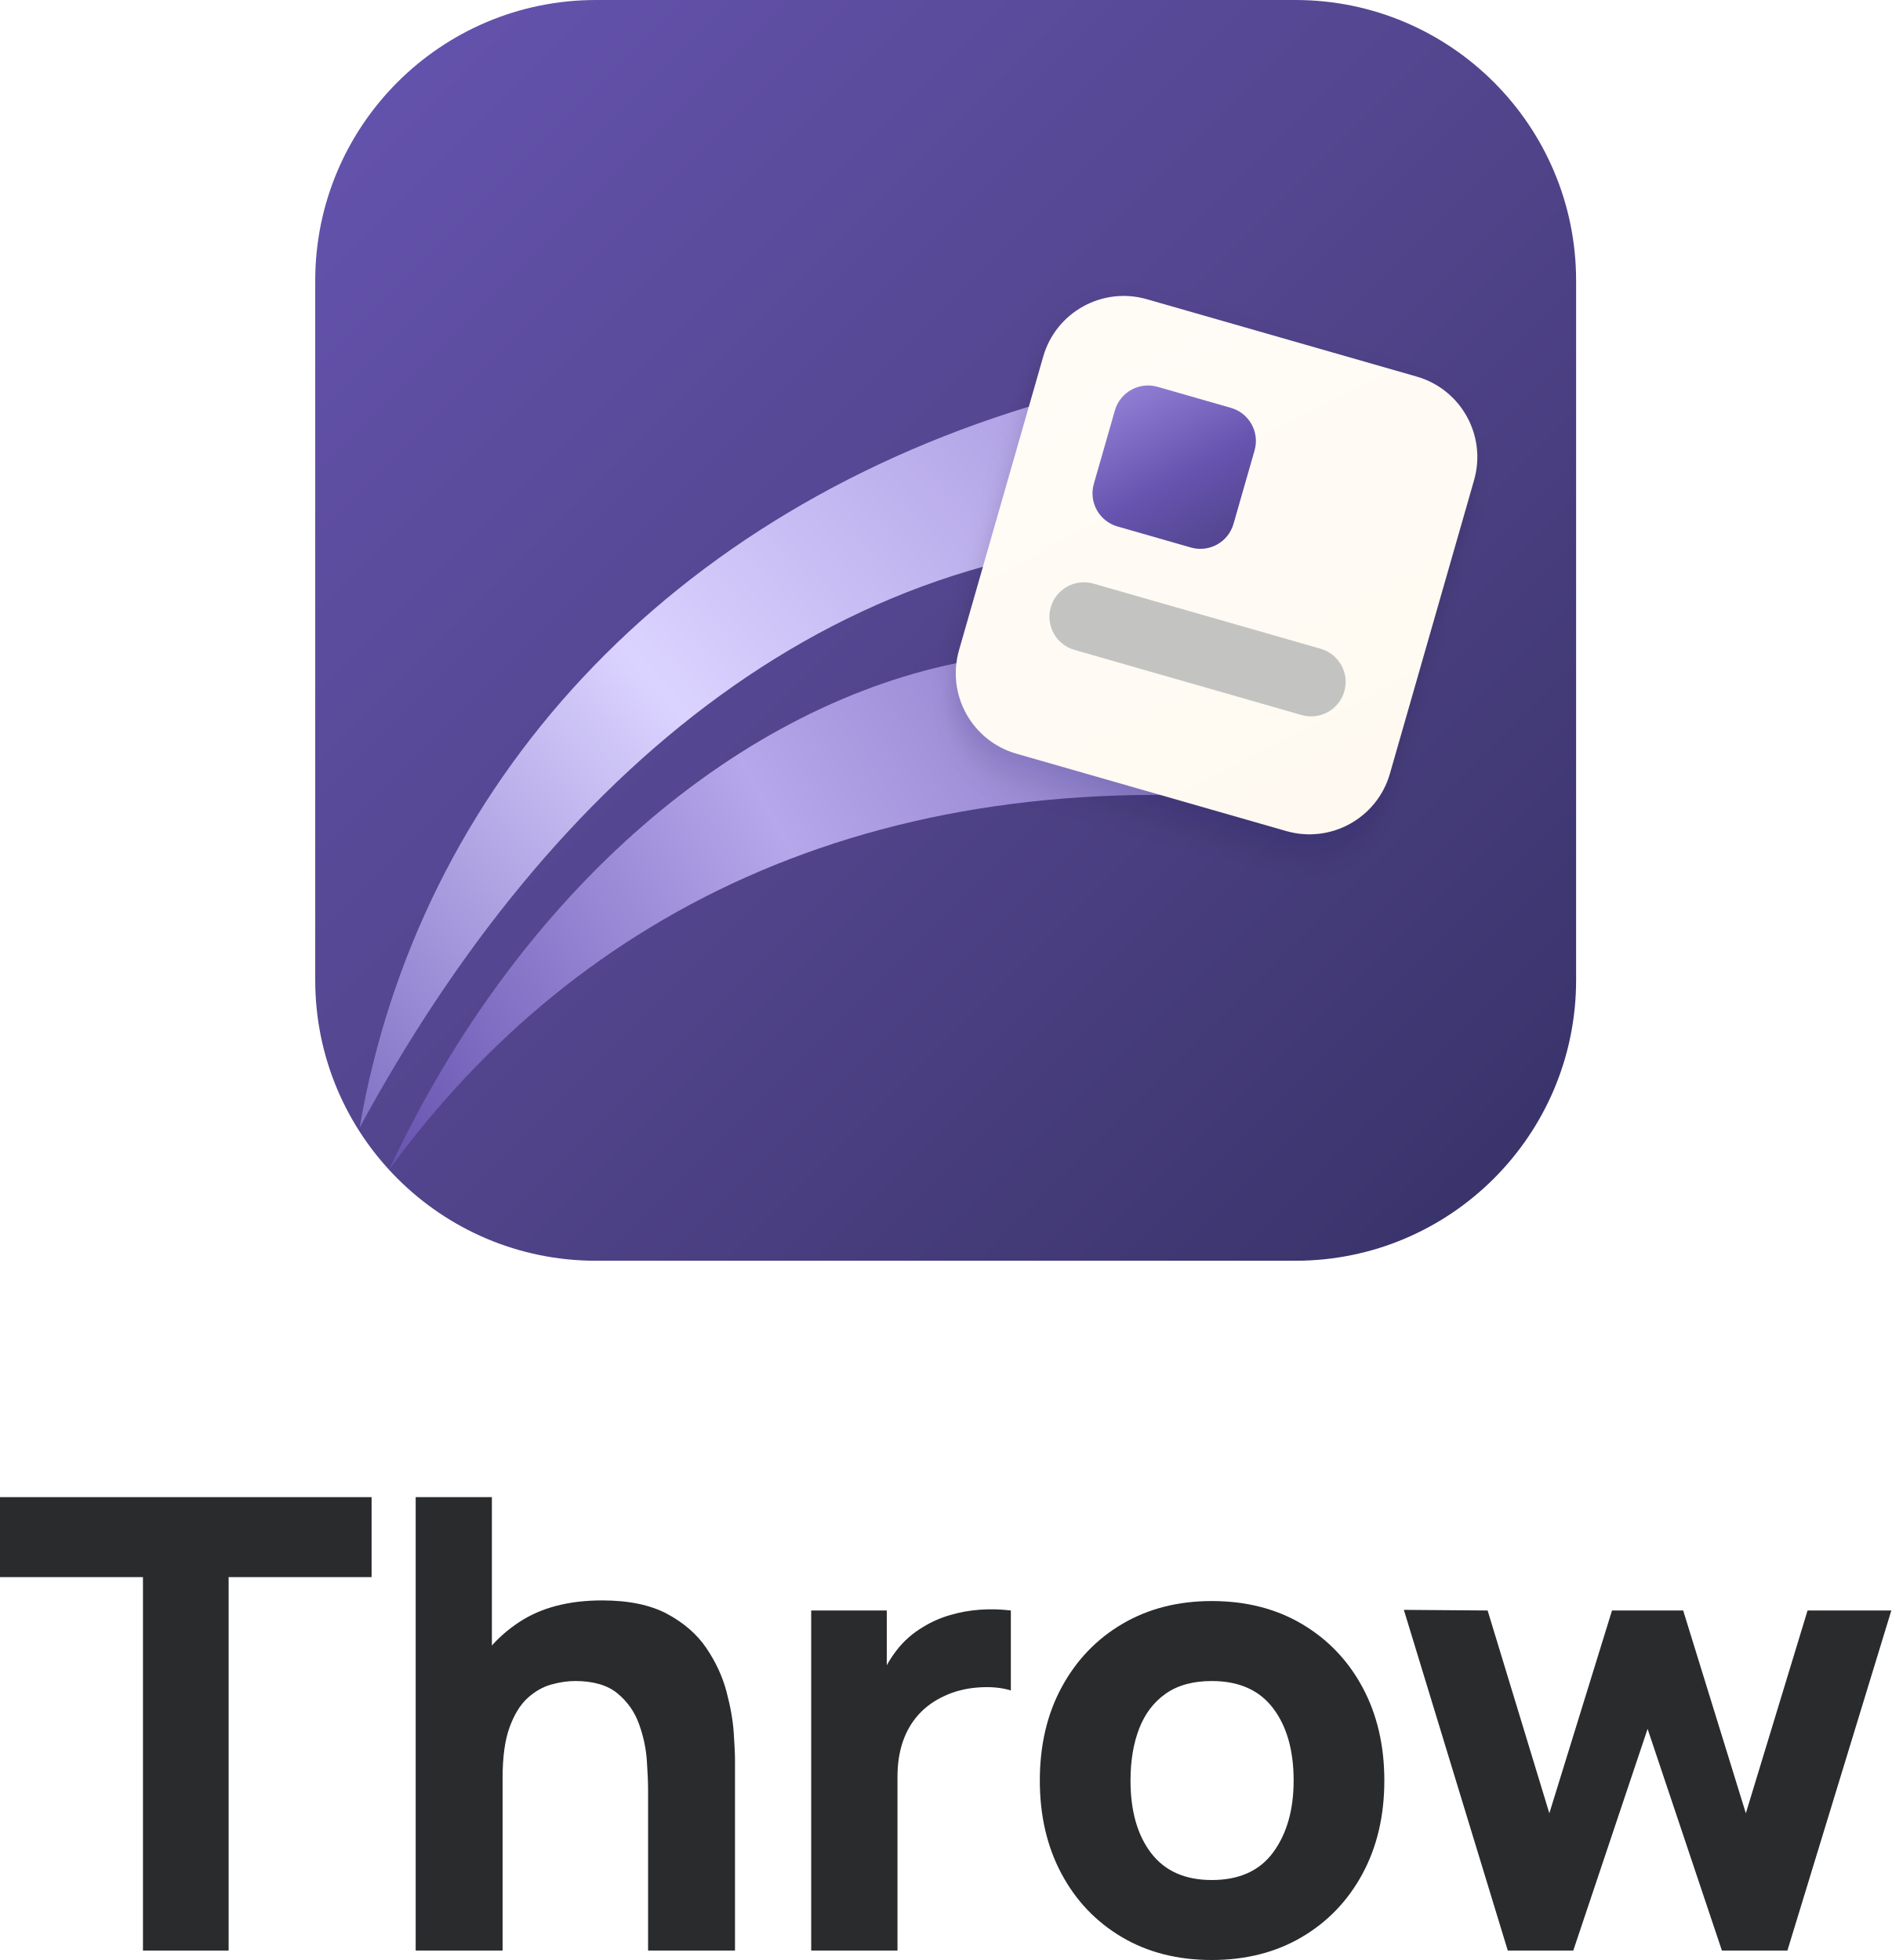
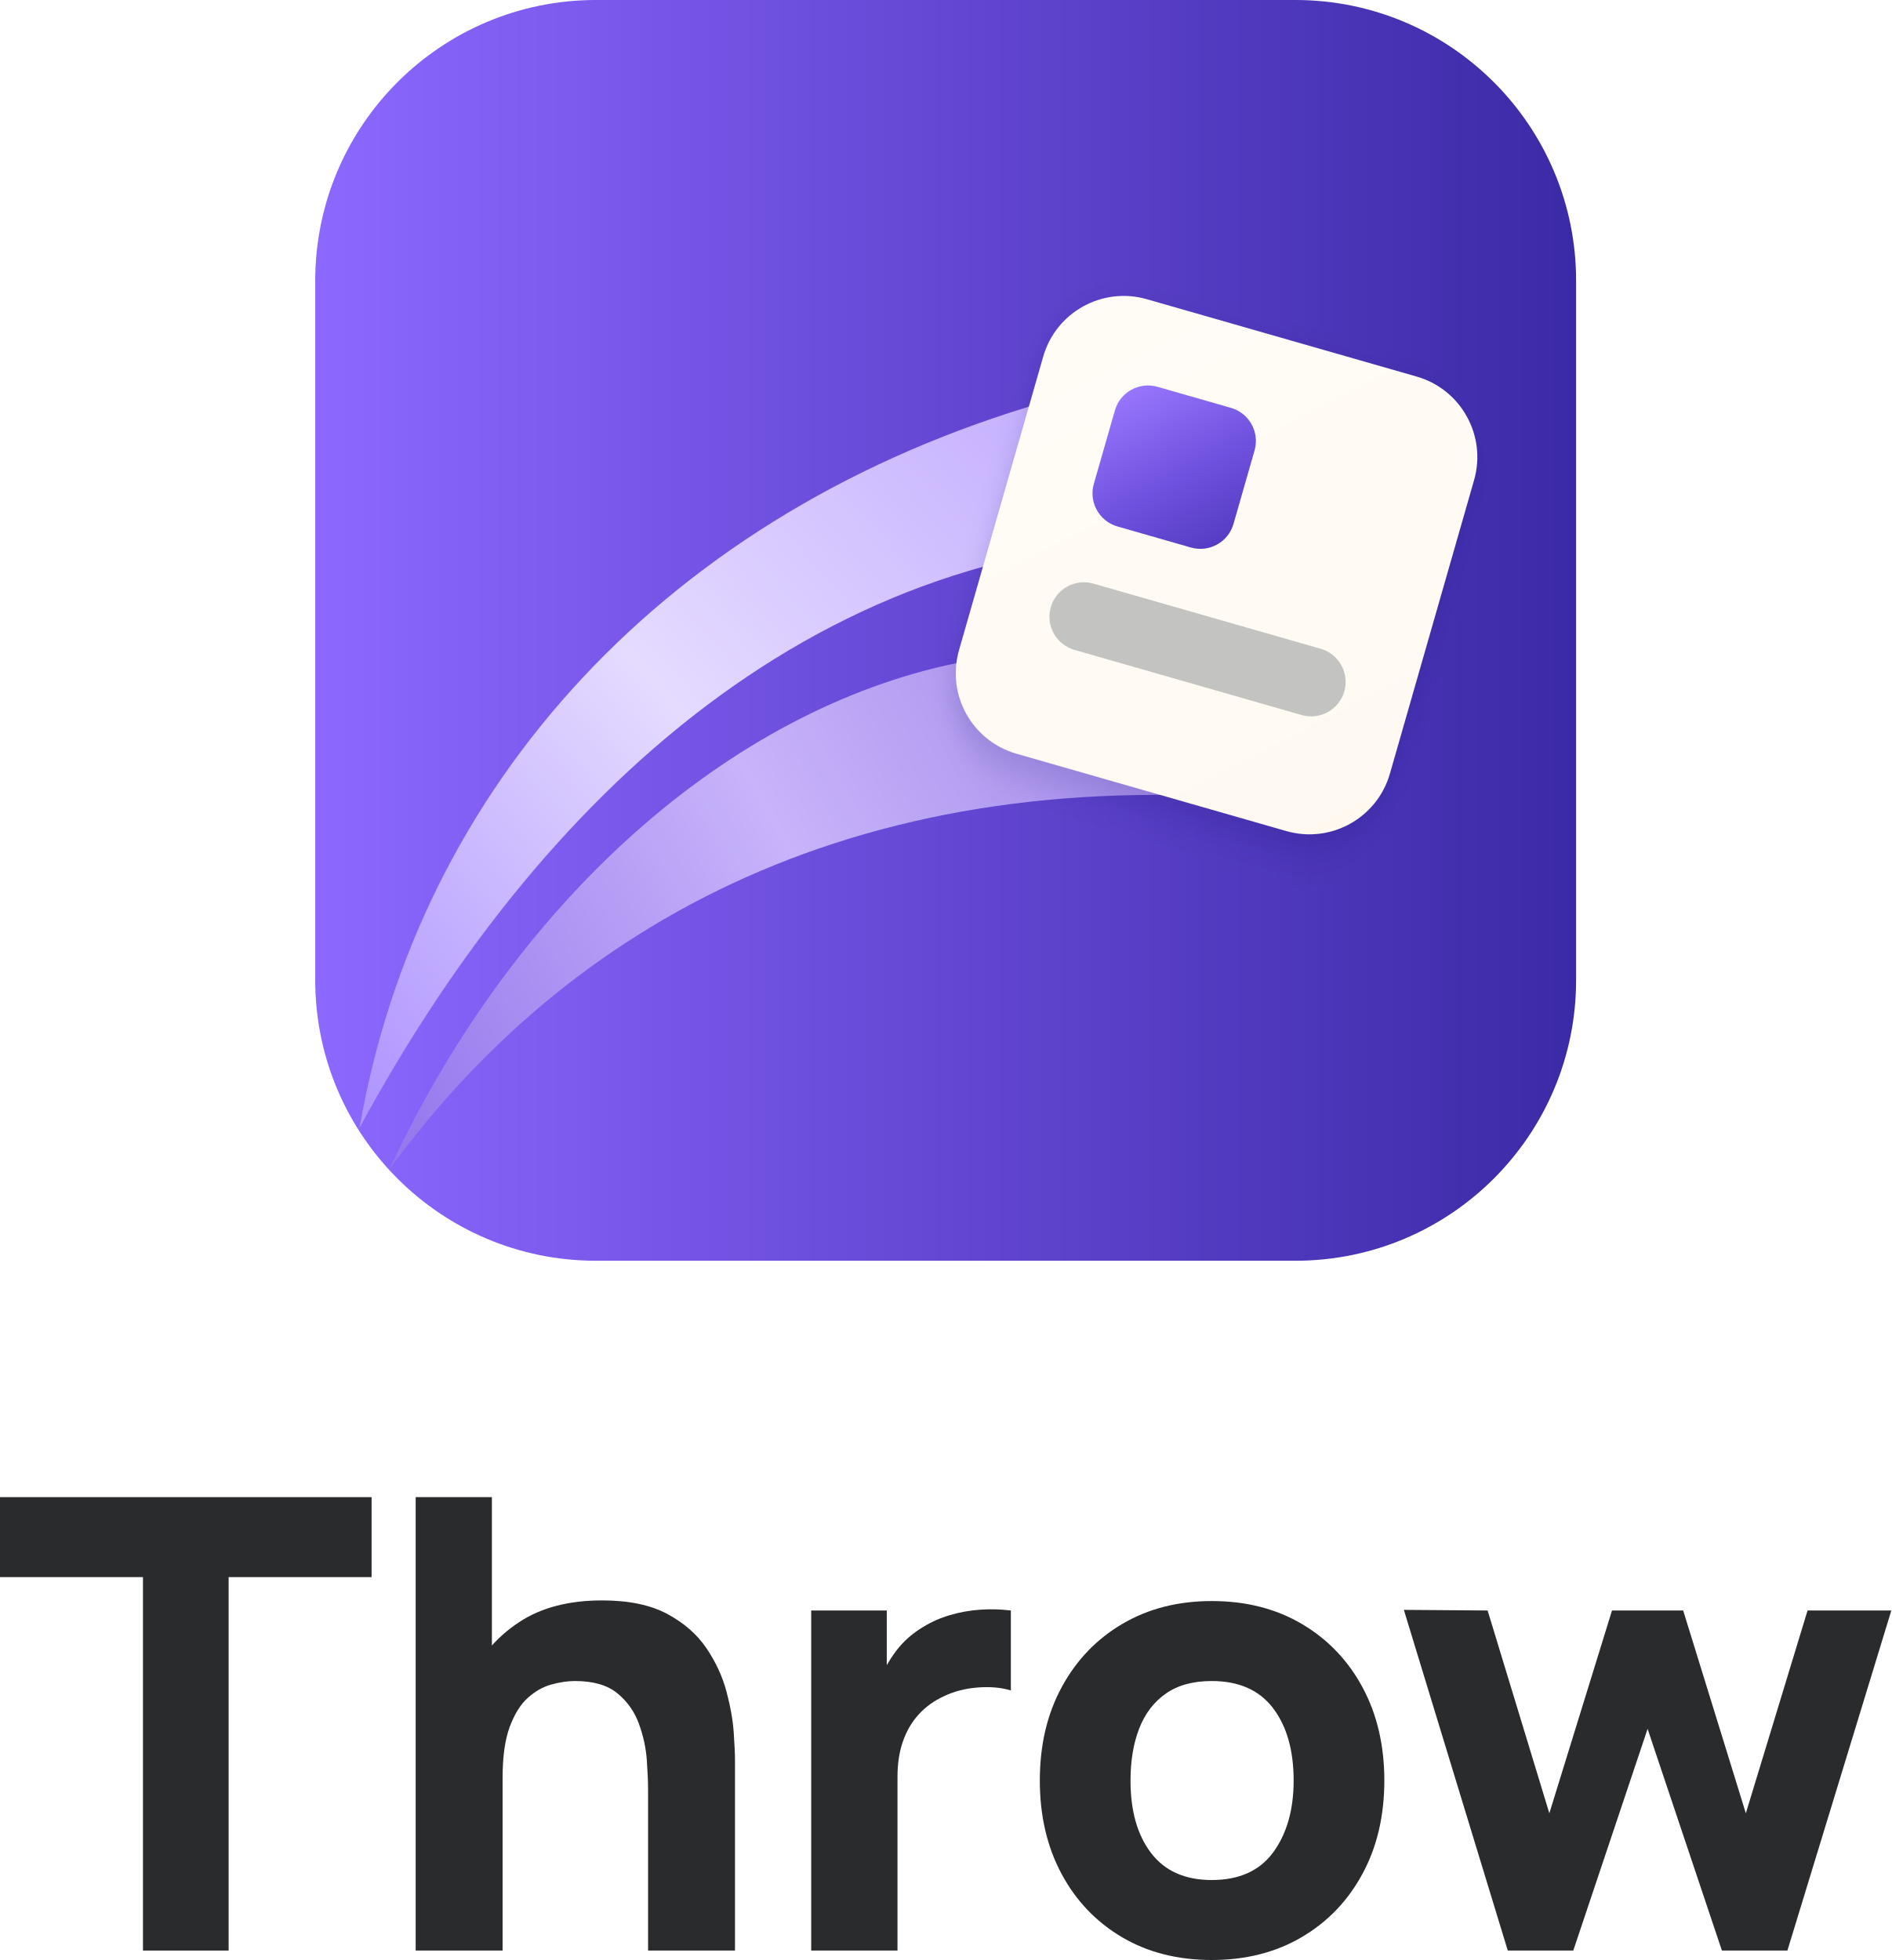
<svg xmlns="http://www.w3.org/2000/svg" width="1536" height="1591.944" viewBox="0 0 1536 1591.944" role="img" aria-label="Throw preview stacked wordmark">
  <svg width="1024" height="1024" viewBox="0 0 1024 1024" x="256" y="0">
    <defs>
-       <linearGradient id="icon-channel-background" gradientUnits="userSpaceOnUse" x1="0" y1="0" x2="1024" y2="1024" color-interpolation="sRGB">
-         <stop offset="0" stop-color="#6654B0" />
-         <stop offset="0.55" stop-color="#504389" />
-         <stop offset="1" stop-color="#363166" />
+       <linearGradient id="icon-channel-background" gradientUnits="userSpaceOnUse" x1="0" y1="512" x2="1024" y2="512" color-interpolation="sRGB">
+         <stop offset="0" stop-color="#8C68FF" />
+         <stop offset="0.55" stop-color="#6044CF" />
+         <stop offset="1" stop-color="#3B2AA6" />
      </linearGradient>
      <linearGradient id="icon-ribbon-upper-paint" gradientUnits="userSpaceOnUse" x1="36" y1="916" x2="690" y2="340" color-interpolation="sRGB">
-         <stop offset="0" stop-color="#8272C5" />
-         <stop offset="0.48" stop-color="#DBD3FF" />
-         <stop offset="1" stop-color="#A798E0" />
+         <stop offset="0" stop-color="#AD93FF" />
+         <stop offset="0.48" stop-color="#E5DBFF" />
+         <stop offset="1" stop-color="#BFA8FF" />
      </linearGradient>
      <linearGradient id="icon-ribbon-lower-paint" gradientUnits="userSpaceOnUse" x1="60" y1="950" x2="750" y2="565" color-interpolation="sRGB">
-         <stop offset="0" stop-color="#6654B0" />
-         <stop offset="0.52" stop-color="#B6A7EB" />
-         <stop offset="1" stop-color="#8171C0" />
+         <stop offset="0" stop-color="#9276EC" />
+         <stop offset="0.52" stop-color="#C7B4FA" />
+         <stop offset="1" stop-color="#9C82E7" />
      </linearGradient>
      <linearGradient id="icon-project-accent-paint" gradientUnits="userSpaceOnUse" x1="-114" y1="-126" x2="4" y2="-8" color-interpolation="sRGB">
-         <stop offset="0" stop-color="#9683D8" />
-         <stop offset="0.55" stop-color="#6654B0" />
-         <stop offset="1" stop-color="#504389" />
+         <stop offset="0" stop-color="#9C7BFF" />
+         <stop offset="0.55" stop-color="#7052E0" />
+         <stop offset="1" stop-color="#5138BE" />
      </linearGradient>
      <linearGradient id="icon-tile-surface-paint" gradientUnits="userSpaceOnUse" x1="-182" y1="-192" x2="182" y2="192" color-interpolation="sRGB">
        <stop offset="0" stop-color="#FFFCF7" />
        <stop offset="1" stop-color="#FFF9F0" />
      </linearGradient>
      <filter id="icon-tile-depth" filterUnits="userSpaceOnUse" x="-242" y="-252" width="484" height="504" color-interpolation-filters="sRGB">
-         <feDropShadow dx="0" dy="14" stdDeviation="12" flood-color="#18122E" flood-opacity="0.14" />
+         <feDropShadow dx="0" dy="14" stdDeviation="12" flood-color="#231457" flood-opacity="0.14" />
      </filter>
    </defs>
    <rect id="icon-background-tile" x="0" y="0" width="1024" height="1024" rx="228" fill="url(#icon-channel-background)" />
    <g id="icon-arc-forward-foreground">
      <g id="icon-motion-ribbons">
        <path id="icon-ribbon-upper" d="M 36 916 C 84 638 286 415 594 326 C 641 313 687 305 734 300 L 735 438 C 428 427 192 628 36 916 Z" fill="url(#icon-ribbon-upper-paint)" />
        <path id="icon-ribbon-lower" d="M 60 950 C 167 721 347 571 529 537 C 627 517 721 506 810 505 L 808 653 C 461 613 214 739 60 950 Z" fill="url(#icon-ribbon-lower-paint)" />
      </g>
      <g id="icon-project-tile" transform="translate(732 459) rotate(16)">
        <rect id="icon-project-surface" x="-182" y="-192" width="364" height="384" rx="68" fill="url(#icon-tile-surface-paint)" filter="url(#icon-tile-depth)" />
        <rect id="icon-project-accent" x="-114" y="-126" width="118" height="118" rx="28" fill="url(#icon-project-accent-paint)" />
        <rect id="icon-project-line" x="-120" y="42" width="248" height="56" rx="28" fill="#C3C4C2" />
      </g>
    </g>
  </svg>
  <g id="throw-wordmark-outlines" fill="#292B2D" transform="translate(0 1216) scale(0.3671329)">
    <path id="letter-0-T" d="M316.256 1003.102V176.936H0V0H821.986V176.936H505.731V1003.102Z" />
    <path id="letter-1-h" d="M1433.6 1003.102V647.837Q1433.6 622.063 1430.814 582.008Q1428.027 541.954 1413.399 501.551Q1398.77 461.148 1365.682 433.981Q1332.593 406.814 1271.989 406.814Q1247.608 406.814 1219.744 414.476Q1191.88 422.139 1167.499 444.082Q1143.118 466.024 1127.445 508.517Q1111.771 551.01 1111.771 621.366L1003.102 569.818Q1003.102 480.653 1039.325 402.634Q1075.548 324.615 1148.343 276.55Q1221.137 228.484 1331.897 228.484Q1420.365 228.484 1476.093 258.438Q1531.82 288.392 1562.819 334.367Q1593.818 380.343 1607.053 430.15Q1620.288 479.956 1623.075 521.056Q1625.861 562.155 1625.861 580.963V1003.102ZM919.51 1003.102V0H1088.087V515.483H1111.771V1003.102Z" />
    <path id="letter-2-r" d="M1794.438 1003.102V250.776H1961.622V434.678L1943.51 410.993Q1958.139 371.984 1982.52 339.94Q2006.901 307.897 2042.427 286.999Q2069.595 270.28 2101.638 260.876Q2133.682 251.472 2167.815 249.034Q2201.948 246.596 2236.082 250.776V427.712Q2204.735 417.959 2163.287 421.094Q2121.839 424.229 2088.403 440.25Q2054.966 455.576 2031.978 481.001Q2008.99 506.427 1997.148 540.909Q1985.306 575.39 1985.306 618.58V1003.102Z" />
    <path id="letter-3-o" d="M2680.512 1024Q2566.966 1024 2481.284 973.148Q2395.603 922.297 2347.886 832.784Q2300.169 743.271 2300.169 626.939Q2300.169 509.214 2348.931 419.701Q2397.693 330.188 2483.374 280.033Q2569.056 229.878 2680.512 229.878Q2794.057 229.878 2880.087 280.729Q2966.117 331.581 3014.182 421.094Q3062.248 510.607 3062.248 626.939Q3062.248 743.967 3013.834 833.48Q2965.42 922.993 2879.39 973.497Q2793.361 1024 2680.512 1024ZM2680.512 847.064Q2771.766 847.064 2816.697 785.415Q2861.627 723.766 2861.627 626.939Q2861.627 526.629 2816 466.721Q2770.373 406.814 2680.512 406.814Q2618.514 406.814 2578.808 434.678Q2539.102 462.541 2519.946 512Q2500.789 561.458 2500.789 626.939Q2500.789 727.946 2546.416 787.505Q2592.044 847.064 2680.512 847.064Z" />
    <path id="letter-4-w" d="M3335.314 1003.102 3105.437 249.382 3290.732 250.776 3427.265 699.385 3565.888 250.776H3723.32L3861.943 699.385L3998.476 250.776H4183.771L3953.894 1003.102H3809.001L3644.604 512.697L3480.207 1003.102Z" />
  </g>
</svg>
